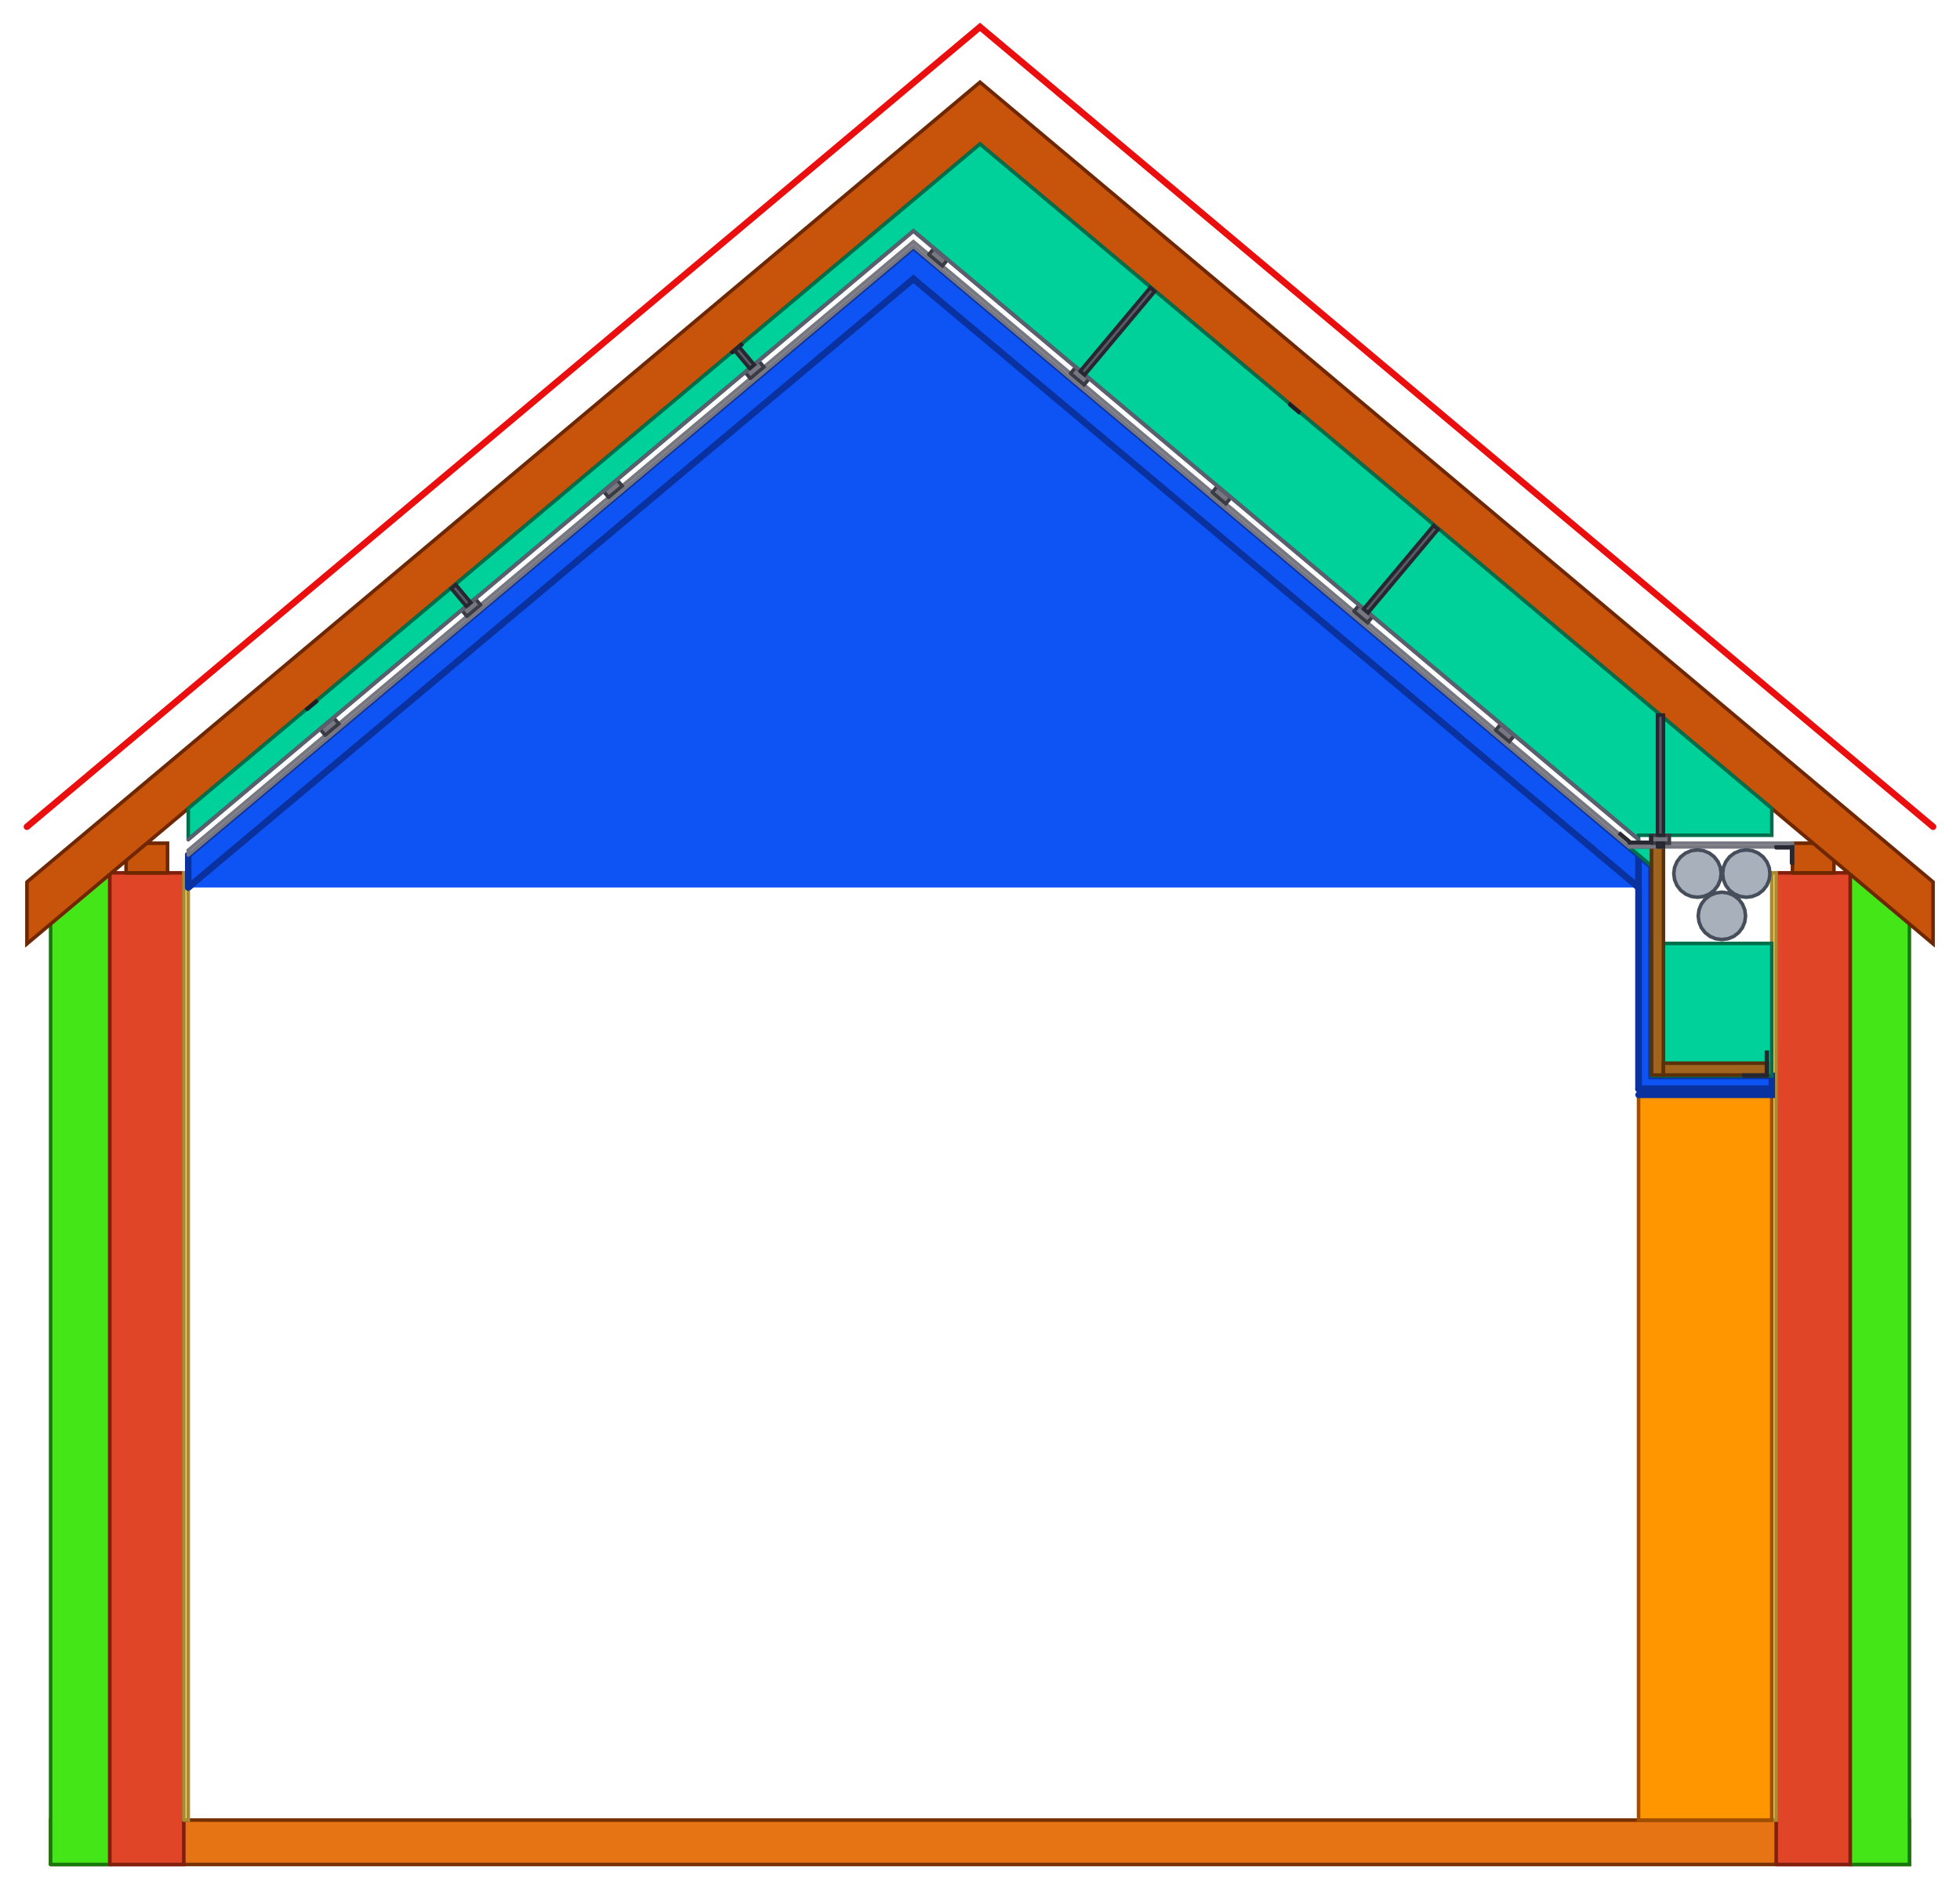
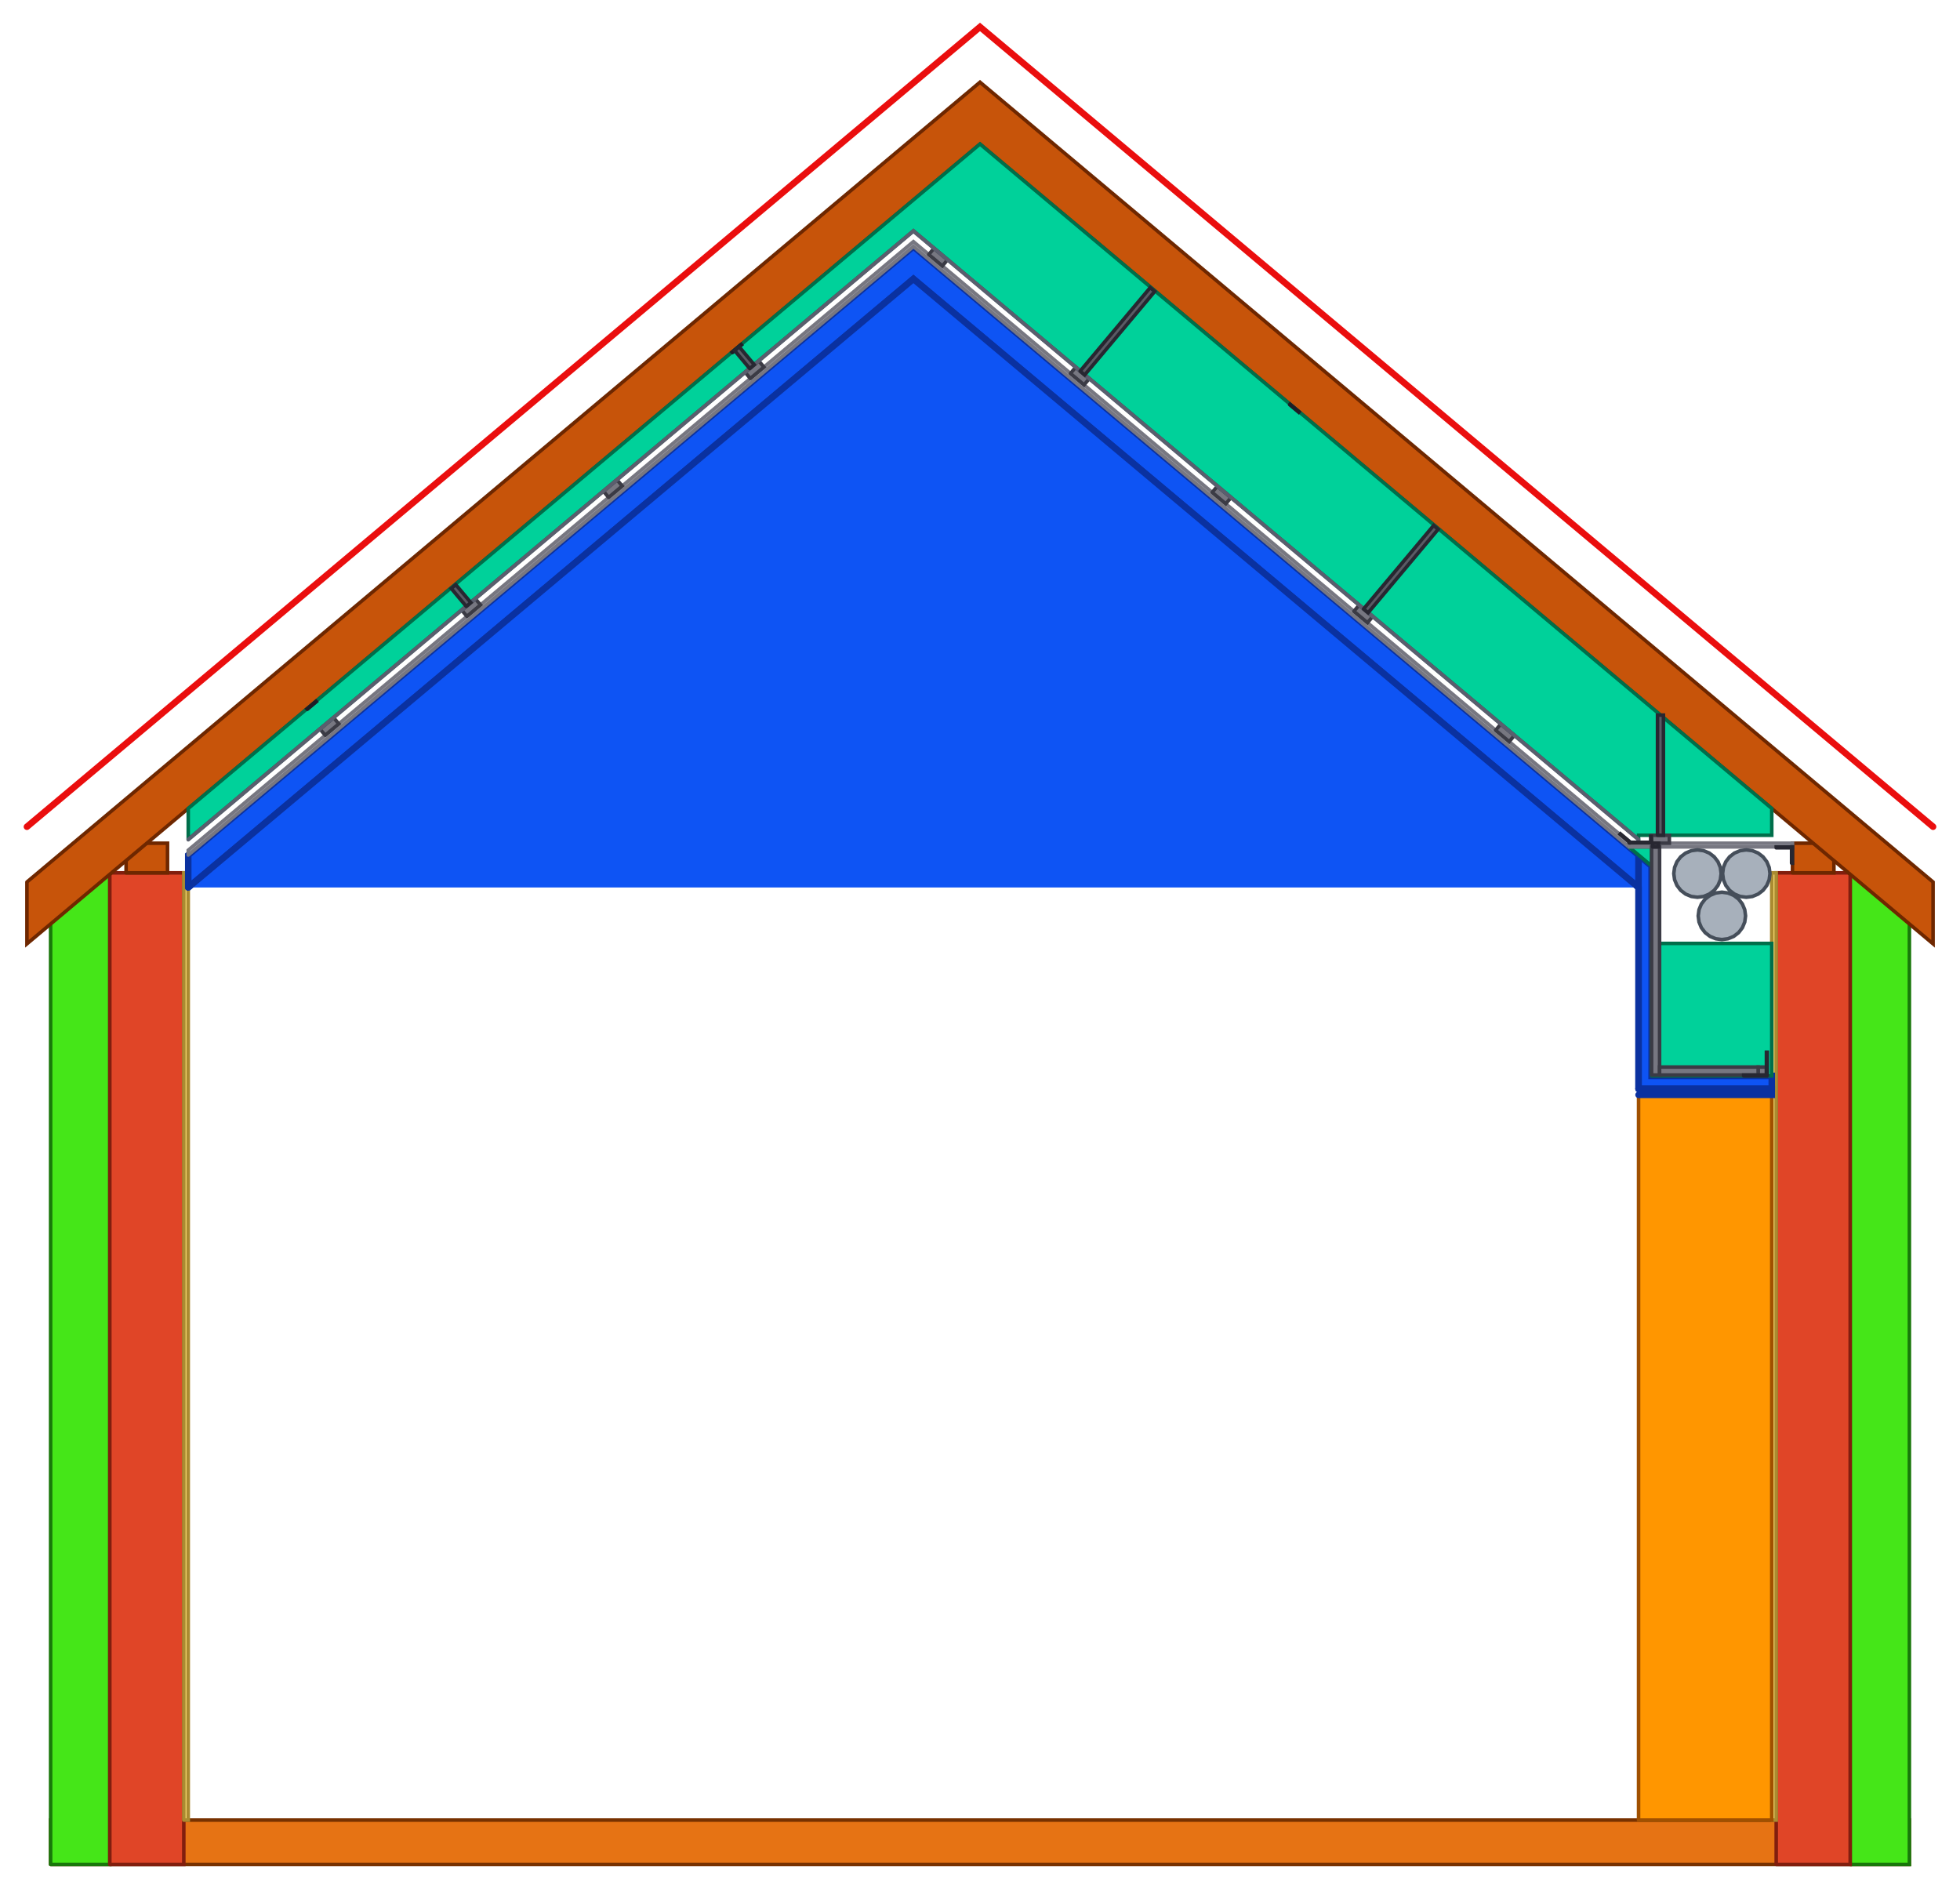
<svg xmlns="http://www.w3.org/2000/svg" width="6622.0mm" height="6389.6mm" viewBox="-636.0 -6148.6 6622.0 6389.6" version="1.1">
  <g transform="scale(1,-1)" stroke-linecap="round">
    <g fill="rgb(230,115,20)" stroke="rgb(119,49,0)" stroke-width="12.0" id="floor">
      <path d="M -465.0,-150.0 L 5815.0,-150.0 L 5815.0,0.0 L -465.0,0.0 L -465.0,-150.0" />
    </g>
    <g fill="rgb(69,230,24)" stroke="rgb(24,119,10)" stroke-width="12.0" id="eps">
      <path d="M -465.0,-150.0 L -265.0,-150.0 L -265.0,3200.0 L -465.0,3200.0 L -465.0,-150.0" />
      <path d="M 5615.0,-150.0 L 5815.0,-150.0 L 5815.0,3200.0 L 5615.0,3200.0 L 5615.0,-150.0" />
    </g>
    <g fill="rgb(224,69,39)" stroke="rgb(129,30,14)" stroke-width="12.0" id="masonry">
      <path d="M -265.0,-150.0 L -15.0,-150.0 L -15.0,3200.0 L -265.0,3200.0 L -265.0,-150.0" />
      <path d="M 5365.0,-150.0 L 5615.0,-150.0 L 5615.0,3200.0 L 5365.0,3200.0 L 5365.0,-150.0" />
    </g>
    <g fill="rgb(255,224,119)" stroke="rgb(170,139,49)" stroke-width="12.0" id="plaster">
      <path d="M -15.0,0.0 L 0.0,0.0 L 0.0,3200.0 L -15.0,3200.0 L -15.0,0.0" />
      <path d="M 5350.0,0.0 L 5365.0,0.0 L 5365.0,3200.0 L 5350.0,3200.0 L 5350.0,0.0" />
    </g>
    <g fill="rgb(255,150,0)" stroke="rgb(160,80,0)" stroke-width="12.0" id="furniture">
      <path d="M 4900.0,0.0 L 5350.0,0.0 L 5350.0,2450.0 L 4900.0,2450.0 L 4900.0,0.0" />
    </g>
    <g fill="rgb(199,84,10)" stroke="rgb(110,39,0)" stroke-width="12.0" id="wall_plate">
      <path d="M -210.0,3200.0 L -70.0,3200.0 L -70.0,3300.0 L -210.0,3300.0 L -210.0,3200.0" />
      <path d="M 5420.0,3200.0 L 5560.0,3200.0 L 5560.0,3300.0 L 5420.0,3300.0 L 5420.0,3200.0" />
    </g>
    <g fill="rgb(199,84,10)" stroke="rgb(110,39,0)" stroke-width="12.0" id="rafters">
      <path d="M -545.0,3169.026 L 2675.0,5870.927 L 5895.0,3169.026 L 5895.0,2960.161 L 2675.0,5662.062 L -545.0,2960.161 L -545.0,3169.026" />
    </g>
    <g fill="rgb(0,209,154)" stroke="rgb(0,110,74)" stroke-width="12.0" id="plenum_wool">
      <path d="M 0.0,3313.037 L 2450.0,5368.832 L 4900.0,3313.037 L 4900.0,3327.0 L 5350.0,3327.0 L 5350.0,3417.47 L 2675.0,5662.062 L 0.0,3417.47 L 0.0,3313.037" />
    </g>
    <g fill="rgb(69,69,80)" stroke="rgb(30,30,39)" stroke-width="12.0" id="racking_strap">
      <path d="M 402.236,3752.376 L 432.878,3778.087 L 431.593,3779.619 L 400.951,3753.908 L 402.236,3752.376" />
      <path d="M 1838.57,4957.602 L 1869.212,4983.314 L 1867.926,4984.846 L 1837.284,4959.135 L 1838.57,4957.602" />
      <path d="M 3721.161,4781.617 L 3751.803,4755.906 L 3753.089,4757.438 L 3722.447,4783.149 L 3721.161,4781.617" />
    </g>
    <g fill="none" stroke="rgb(234,14,14)" stroke-width="22.0" id="roofing">
      <path d="M -545.0,3355.699 L 2675.0,6057.6 L 5895.0,3355.699" />
    </g>
    <g fill="rgb(14,84,244)" stroke="rgb(10,49,160)" stroke-width="22.0" id="slope_naturheld_140">
      <path d="M 0.0,3150.514 L 2450.0,5206.308 L 4900.0,3150.514 L 4900.0,3260.169 L 2450.0,5315.963 L 0.0,3260.169 L 0.0,3150.514" />
      <path d="M 0.0,3150.514 L 2450.0,5206.308 L 4900.0,3150.514" />
    </g>
    <g fill="rgb(230,230,234)" stroke="rgb(119,119,129)" stroke-width="12.0" id="slope_gkf">
      <path d="M 0.0,3260.169 L 2450.0,5315.963 L 4867.428,3287.5 L 4867.428,3303.818 L 2450.0,5332.28 L 0.0,3276.486 L 0.0,3260.169" />
    </g>
    <g fill="rgb(119,119,129)" stroke="rgb(59,59,69)" stroke-width="12.0" id="slope_cd">
      <path d="M 462.711,3664.747 L 508.674,3703.314 L 491.319,3723.998 L 445.356,3685.43 L 462.711,3664.747" />
      <path d="M 941.489,4066.489 L 987.452,4105.057 L 970.097,4125.74 L 924.134,4087.173 L 941.489,4066.489" />
      <path d="M 1420.267,4468.232 L 1466.23,4506.799 L 1448.874,4527.482 L 1402.912,4488.915 L 1420.267,4468.232" />
      <path d="M 1899.045,4869.974 L 1945.007,4908.541 L 1927.652,4929.224 L 1881.69,4890.657 L 1899.045,4869.974" />
      <path d="M 2501.881,5288.747 L 2547.843,5250.18 L 2565.198,5270.863 L 2519.236,5309.43 L 2501.881,5288.747" />
      <path d="M 2980.658,4887.005 L 3026.621,4848.438 L 3043.976,4869.121 L 2998.014,4907.688 L 2980.658,4887.005" />
      <path d="M 3459.436,4485.263 L 3505.399,4446.695 L 3522.754,4467.379 L 3476.791,4505.946 L 3459.436,4485.263" />
      <path d="M 3938.214,4083.52 L 3984.177,4044.953 L 4001.532,4065.636 L 3955.569,4104.204 L 3938.214,4083.52" />
      <path d="M 4416.992,3681.778 L 4462.954,3643.211 L 4480.31,3663.894 L 4434.347,3702.461 L 4416.992,3681.778" />
    </g>
    <g fill="rgb(199,205,215)" stroke="rgb(90,94,110)" stroke-width="12.0" id="slope_foil">
      <path d="M 0.0,3311.732 L 2450.0,5367.526 L 4900.0,3311.732 L 4900.0,3313.037 L 2450.0,5368.832 L 0.0,3313.037 L 0.0,3311.732" />
    </g>
    <g fill="rgb(90,90,100)" stroke="rgb(39,39,49)" stroke-width="12.0" id="slope_nonius">
      <path d="M 939.455,4100.028 L 954.776,4112.884 L 903.996,4173.402 L 888.675,4160.546 L 939.455,4100.028" />
      <path d="M 1897.01,4903.513 L 1912.331,4916.369 L 1861.551,4976.886 L 1846.23,4964.03 L 1897.01,4903.513" />
      <path d="M 3013.334,4894.832 L 3028.655,4881.977 L 3265.365,5164.076 L 3250.044,5176.932 L 3013.334,4894.832" />
      <path d="M 3970.89,4091.348 L 3986.211,4078.492 L 4222.92,4360.591 L 4207.599,4373.447 L 3970.89,4091.348" />
    </g>
    <g fill="rgb(14,84,244)" stroke="rgb(10,49,160)" stroke-width="22.0" id="soffit_naturheld_140">
      <path d="M 4900.0,2470.0 L 5350.0,2470.0 L 5350.0,2514.0 L 4944.0,2514.0 L 4944.0,3223.248 L 4900.0,3260.169 L 4900.0,2470.0" />
      <path d="M 4900.0,2450.0 L 5350.0,2450.0 L 5350.0,2470.0 L 4900.0,2470.0" />
      <line x1="4900.0" y1="3150.514" x2="4900.0" y2="2470.0" />
      <line x1="4900.0" y1="2470.0" x2="5350.0" y2="2470.0" />
    </g>
    <g fill="rgb(0,209,154)" stroke="rgb(0,110,74)" stroke-width="12.0" id="soffit_mineral_wool">
      <path d="M 4867.428,3287.5 L 4944.0,3223.248 L 4944.0,3287.5 L 4867.428,3287.5" />
      <path d="M 4944.0,2514.0 L 5350.0,2514.0 L 5350.0,2961.606 L 4944.0,2961.606 L 4944.0,2514.0" />
    </g>
-     <g fill="rgb(160,100,30)" stroke="rgb(90,49,10)" stroke-width="12.0" id="soffit_battens">
-       <path d="M 4944.0,2517.0 L 4984.0,2517.0 L 4984.0,3287.5 L 4944.0,3287.5 L 4944.0,2517.0" />
-       <path d="M 4984.0,2517.0 L 5335.0,2517.0 L 5335.0,2557.0 L 4984.0,2557.0 L 4984.0,2517.0" />
+     <g fill="rgb(119,119,129)" stroke="rgb(59,59,69)" stroke-width="12.0" id="soffit_ud">
+       <path d="M 5304.0,2517.0 L 5332.0,2517.0 L 5332.0,2544.0 L 5304.0,2544.0 L 5304.0,2517.0" />
    </g>
    <g fill="rgb(230,230,234)" stroke="rgb(119,119,129)" stroke-width="12.0" id="soffit_gkf">
      <path d="M 4867.428,3287.5 L 5420.0,3287.5 L 5420.0,3300.0 L 4867.428,3300.0 L 4867.428,3287.5" />
    </g>
    <g fill="rgb(119,119,129)" stroke="rgb(59,59,69)" stroke-width="12.0" id="soffit_cd">
+       <path d="M 4944.0,2517.0 L 4971.0,2517.0 L 4971.0,3287.5 L 4944.0,3287.5 L 4944.0,2517.0" />
+       <path d="M 4971.0,2517.0 L 5304.0,2517.0 L 5304.0,2544.0 L 4971.0,2544.0 L 4971.0,2517.0" />
      <path d="M 4944.0,3300.0 L 5004.0,3300.0 L 5004.0,3327.0 L 4944.0,3327.0 L 4944.0,3300.0" />
    </g>
    <g fill="rgb(90,90,100)" stroke="rgb(39,39,49)" stroke-width="12.0" id="soffit_nonius">
      <path d="M 4964.0,3327.0 L 4984.0,3327.0 L 4984.0,3732.972 L 4964.0,3732.972 L 4964.0,3327.0" />
      <path d="M 4869.958,3303.0 L 4837.429,3330.295 L 4838.714,3331.827 L 4873.069,3303.0 L 4869.958,3303.0" />
      <path d="M 4868.428,3301.0 L 4943.0,3301.0 L 4943.0,3303.0 L 4868.428,3303.0 L 4868.428,3301.0" />
      <path d="M 4941.0,3303.0 L 4943.0,3303.0 L 4943.0,3323.0 L 4941.0,3323.0 L 4941.0,3303.0" />
      <path d="M 5365.0,3284.5 L 5420.0,3284.5 L 5420.0,3287.5 L 5365.0,3287.5 L 5365.0,3284.5" />
      <path d="M 5417.0,3232.5 L 5420.0,3232.5 L 5420.0,3287.5 L 5417.0,3287.5 L 5417.0,3232.5" />
-       <path d="M 4964.0,3287.5 L 4984.0,3287.5 L 4984.0,3300.0 L 4964.0,3300.0 L 4964.0,3287.5" />
+       <path d="M 4947.5,3287.5 L 4967.5,3287.5 L 4967.5,3300.0 L 4947.5,3300.0 L 4947.5,3287.5" />
      <path d="M 5255.0,2514.0 L 5332.0,2514.0 L 5332.0,2517.0 L 5255.0,2517.0 L 5255.0,2514.0" />
      <path d="M 5332.0,2517.0 L 5335.0,2517.0 L 5335.0,2594.0 L 5332.0,2594.0 L 5332.0,2517.0" />
    </g>
    <g fill="rgb(167,176,187)" stroke="rgb(69,78,90)" stroke-width="12.0" id="soffit_duct">
      <path d="M 5344.0,3197.5 L 5341.274,3218.206 L 5333.282,3237.5 L 5320.569,3254.069 L 5304.0,3266.782 L 5284.706,3274.774 L 5264.0,3277.5 L 5243.294,3274.774 L 5224.0,3266.782 L 5207.431,3254.069 L 5194.718,3237.5 L 5186.726,3218.206 L 5184.0,3197.5 L 5186.726,3176.794 L 5194.718,3157.5 L 5207.431,3140.931 L 5224.0,3128.218 L 5243.294,3120.226 L 5264.0,3117.5 L 5284.706,3120.226 L 5304.0,3128.218 L 5320.569,3140.931 L 5333.282,3157.5 L 5341.274,3176.794 L 5344.0,3197.5" />
      <path d="M 5179.0,3197.5 L 5176.274,3218.206 L 5168.282,3237.5 L 5155.569,3254.069 L 5139.0,3266.782 L 5119.706,3274.774 L 5099.0,3277.5 L 5078.294,3274.774 L 5059.0,3266.782 L 5042.431,3254.069 L 5029.718,3237.5 L 5021.726,3218.206 L 5019.0,3197.5 L 5021.726,3176.794 L 5029.718,3157.5 L 5042.431,3140.931 L 5059.0,3128.218 L 5078.294,3120.226 L 5099.0,3117.5 L 5119.706,3120.226 L 5139.0,3128.218 L 5155.569,3140.931 L 5168.282,3157.5 L 5176.274,3176.794 L 5179.0,3197.5" />
      <path d="M 5261.5,3054.606 L 5258.774,3075.311 L 5250.782,3094.606 L 5238.069,3111.174 L 5221.5,3123.888 L 5202.206,3131.88 L 5181.5,3134.606 L 5160.794,3131.88 L 5141.5,3123.888 L 5124.931,3111.174 L 5112.218,3094.606 L 5104.226,3075.311 L 5101.5,3054.606 L 5104.226,3033.9 L 5112.218,3014.606 L 5124.931,2998.037 L 5141.5,2985.324 L 5160.794,2977.332 L 5181.5,2974.606 L 5202.206,2977.332 L 5221.5,2985.324 L 5238.069,2998.037 L 5250.782,3014.606 L 5258.774,3033.9 L 5261.5,3054.606" />
    </g>
  </g>
</svg>
